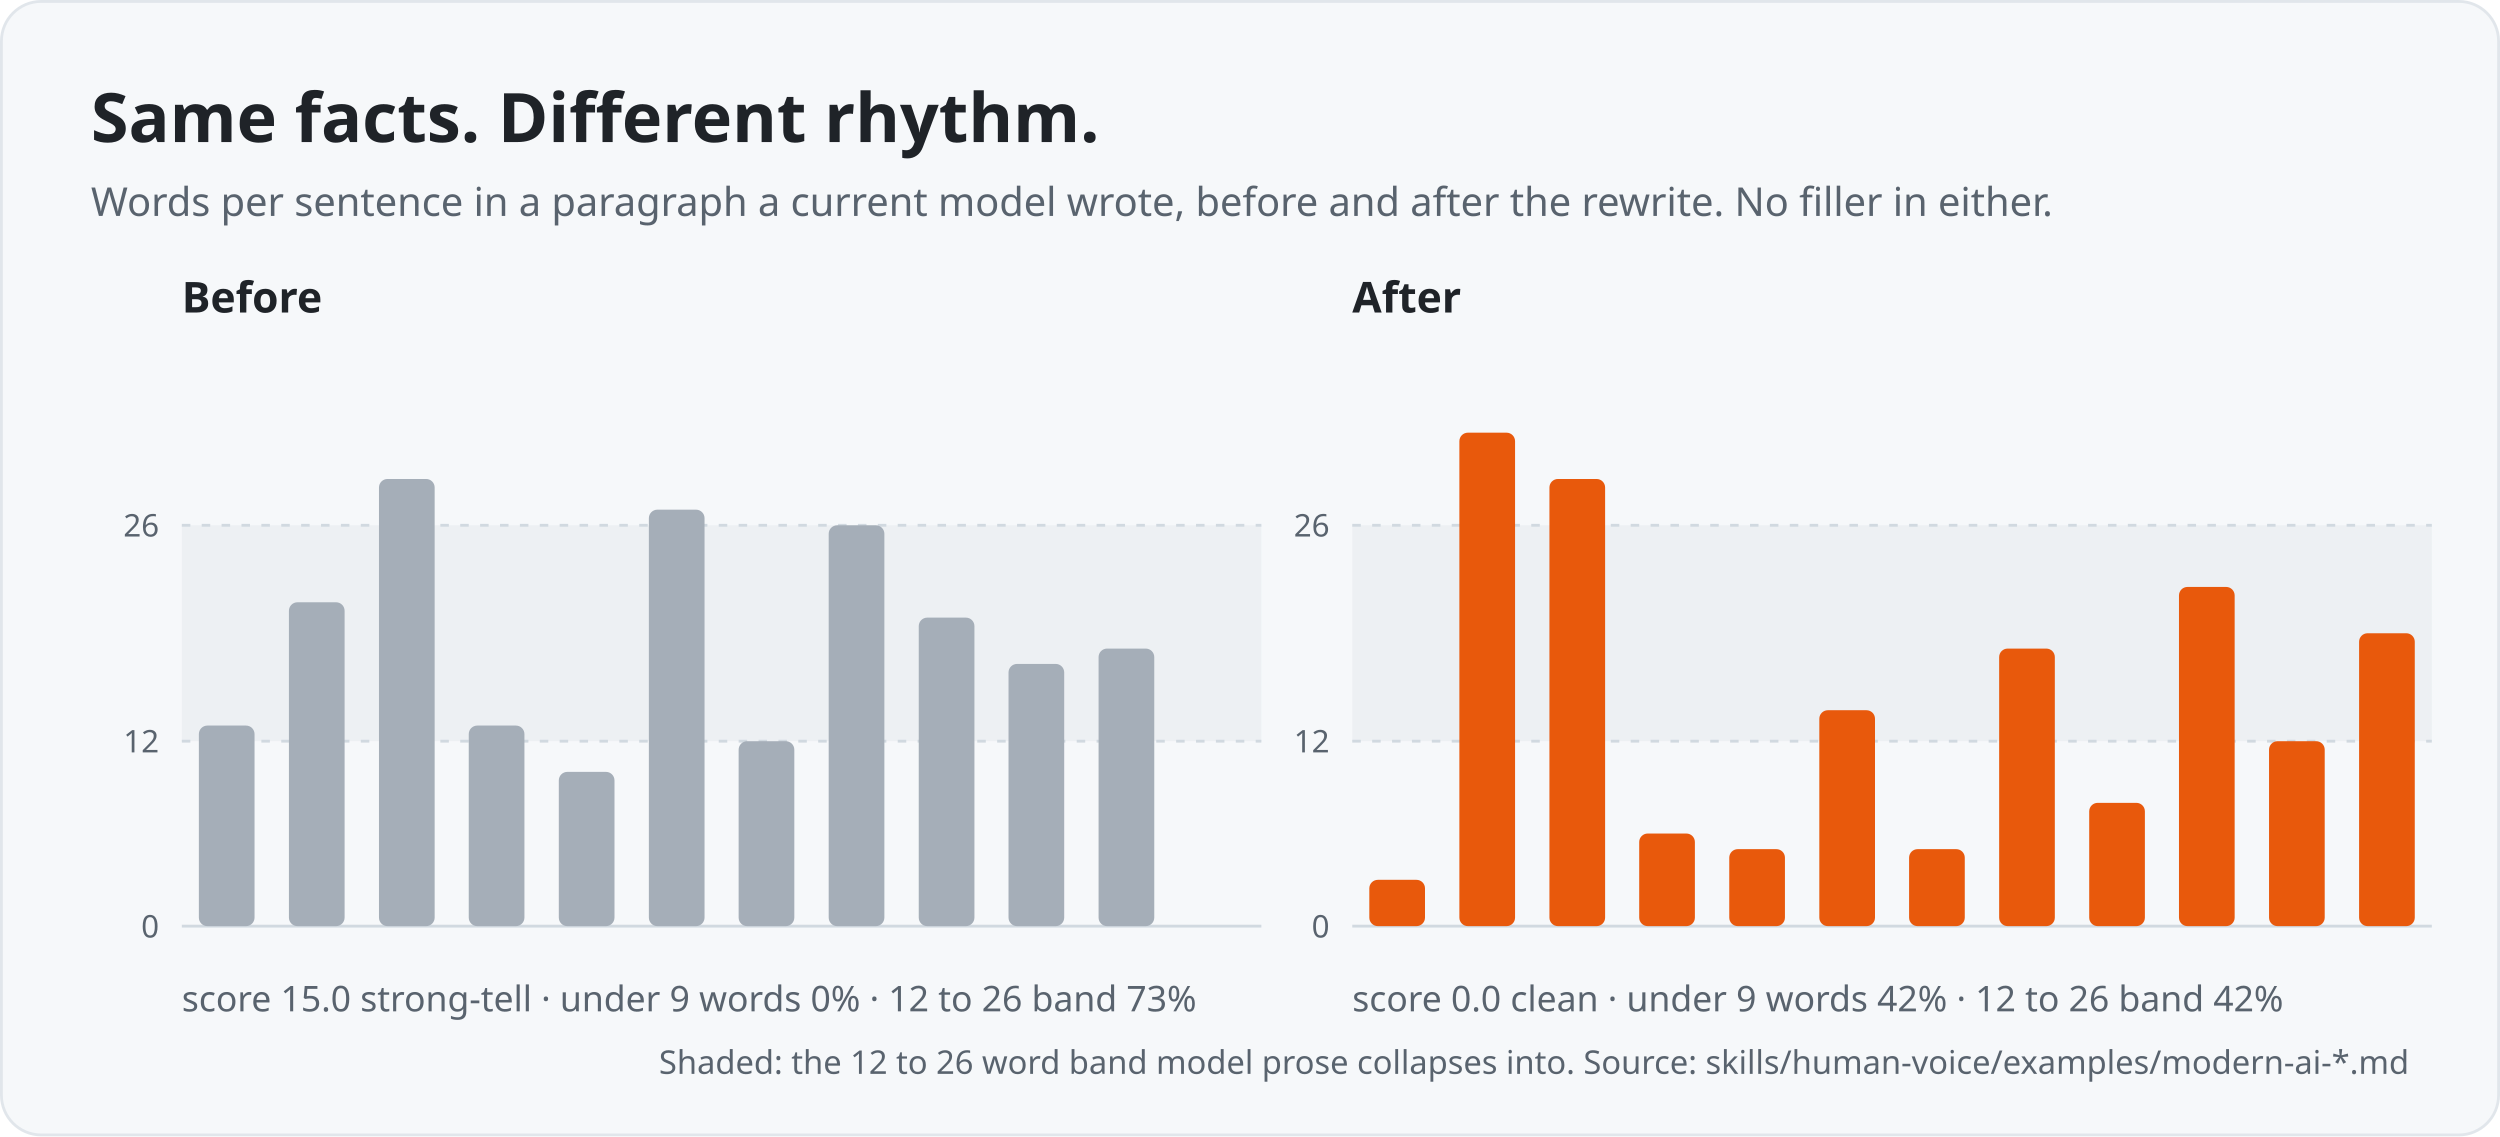
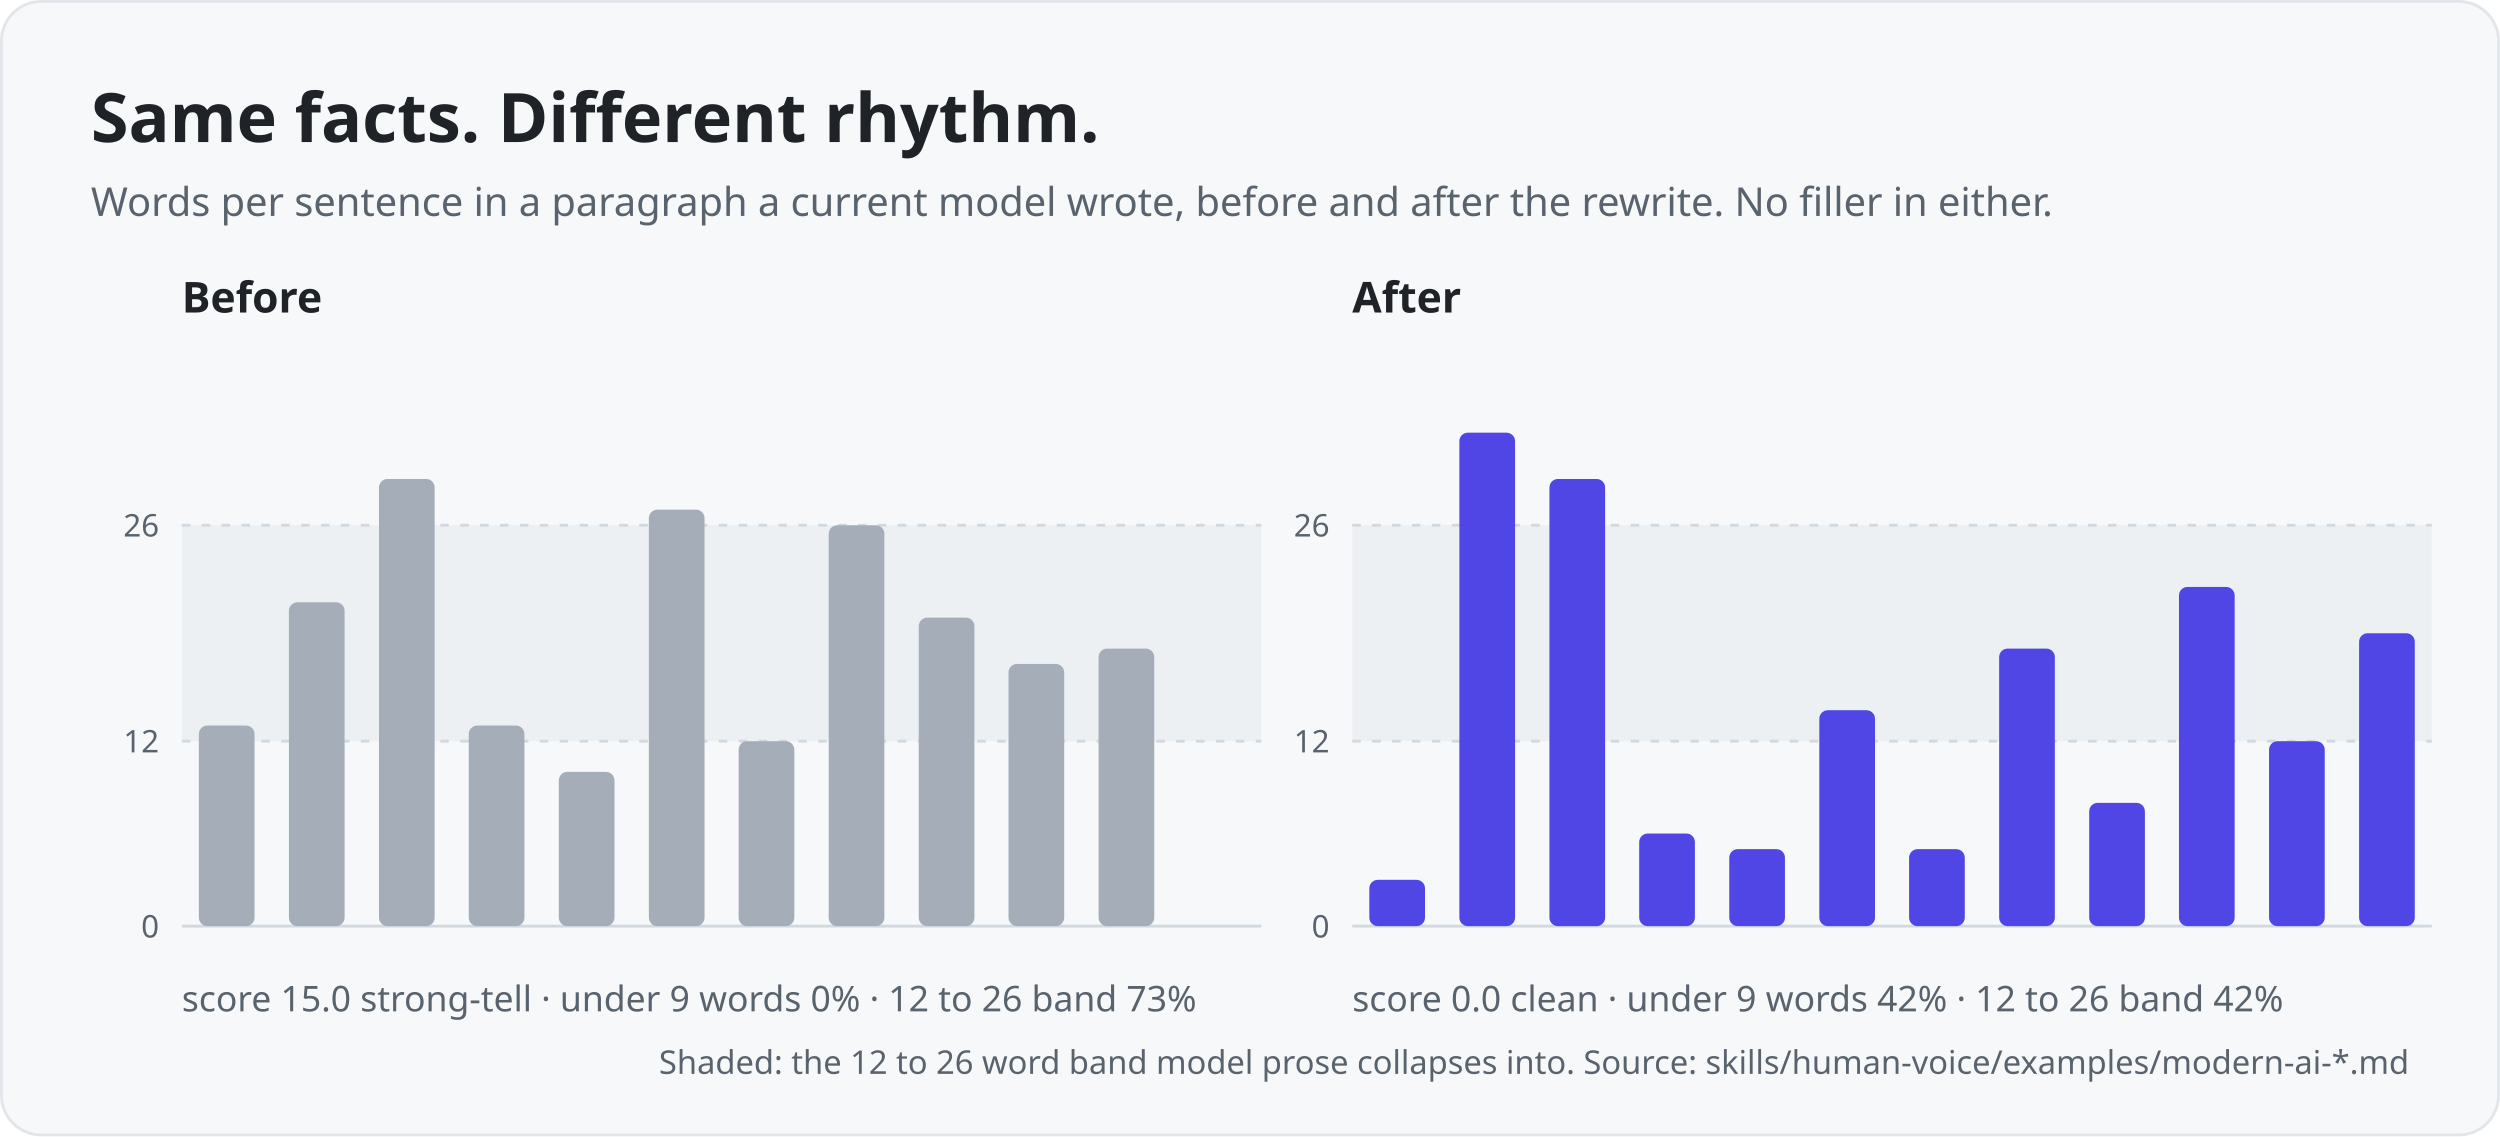
<svg xmlns="http://www.w3.org/2000/svg" width="880" height="400" viewBox="0 0 880 400" role="img" aria-label="Sentence lengths before and after a human-voice rewrite">
  <rect x="0.5" y="0.5" width="879" height="399" rx="14" fill="#F6F8FA" stroke="#E1E6EB" />
  <text x="32" y="50" font-family="-apple-system,BlinkMacSystemFont,'Segoe UI','Noto Sans',Helvetica,Arial,sans-serif" font-size="24" font-weight="700" fill="#1F2328" text-anchor="start">Same facts. Different rhythm.</text>
  <text x="32" y="76" font-family="-apple-system,BlinkMacSystemFont,'Segoe UI','Noto Sans',Helvetica,Arial,sans-serif" font-size="14" font-weight="400" fill="#59636E" text-anchor="start">Words per sentence in a paragraph a current model wrote, before and after the rewrite. No filler in either.</text>
  <text x="64" y="110" font-family="-apple-system,BlinkMacSystemFont,'Segoe UI','Noto Sans',Helvetica,Arial,sans-serif" font-size="15" font-weight="600" fill="#1F2328" text-anchor="start">Before</text>
  <rect x="64" y="184.9" width="380" height="76.0" fill="#EDF0F3" />
  <line x1="64" x2="444" y1="326.0" y2="326.0" stroke="#D1D9E0" stroke-width="1" />
  <text x="56" y="330.0" font-family="-apple-system,BlinkMacSystemFont,'Segoe UI','Noto Sans',Helvetica,Arial,sans-serif" font-size="11" font-weight="400" fill="#59636E" text-anchor="end">0</text>
  <line x1="64" x2="444" y1="260.9" y2="260.9" stroke="#D1D9E0" stroke-width="1" stroke-dasharray="3 4" />
  <text x="56" y="264.857" font-family="-apple-system,BlinkMacSystemFont,'Segoe UI','Noto Sans',Helvetica,Arial,sans-serif" font-size="11" font-weight="400" fill="#59636E" text-anchor="end">12</text>
  <line x1="64" x2="444" y1="184.9" y2="184.9" stroke="#D1D9E0" stroke-width="1" stroke-dasharray="3 4" />
  <text x="56" y="188.857" font-family="-apple-system,BlinkMacSystemFont,'Segoe UI','Noto Sans',Helvetica,Arial,sans-serif" font-size="11" font-weight="400" fill="#59636E" text-anchor="end">26</text>
  <rect x="70.0" y="255.4" width="19.6" height="70.6" rx="3" fill="#A5AEB8" />
  <rect x="101.7" y="212.0" width="19.6" height="114.0" rx="3" fill="#A5AEB8" />
  <rect x="133.4" y="168.6" width="19.6" height="157.4" rx="3" fill="#A5AEB8" />
  <rect x="165.0" y="255.4" width="19.6" height="70.6" rx="3" fill="#A5AEB8" />
  <rect x="196.7" y="271.7" width="19.6" height="54.3" rx="3" fill="#A5AEB8" />
  <rect x="228.4" y="179.4" width="19.6" height="146.6" rx="3" fill="#A5AEB8" />
  <rect x="260.0" y="260.9" width="19.6" height="65.1" rx="3" fill="#A5AEB8" />
  <rect x="291.7" y="184.9" width="19.6" height="141.1" rx="3" fill="#A5AEB8" />
  <rect x="323.4" y="217.4" width="19.6" height="108.6" rx="3" fill="#A5AEB8" />
  <rect x="355.0" y="233.7" width="19.6" height="92.3" rx="3" fill="#A5AEB8" />
  <rect x="386.7" y="228.3" width="19.6" height="97.7" rx="3" fill="#A5AEB8" />
  <text x="64" y="356.0" font-family="-apple-system,BlinkMacSystemFont,'Segoe UI','Noto Sans',Helvetica,Arial,sans-serif" font-size="12.5" font-weight="400" fill="#59636E" text-anchor="start">score 15.0 strong-tell  ·  under 9 words 0%  ·  12 to 26 band 73%</text>
  <text x="476" y="110" font-family="-apple-system,BlinkMacSystemFont,'Segoe UI','Noto Sans',Helvetica,Arial,sans-serif" font-size="15" font-weight="600" fill="#1F2328" text-anchor="start">After</text>
  <rect x="476" y="184.9" width="380" height="76.0" fill="#EDF0F3" />
  <line x1="476" x2="856" y1="326.0" y2="326.0" stroke="#D1D9E0" stroke-width="1" />
  <text x="468" y="330.0" font-family="-apple-system,BlinkMacSystemFont,'Segoe UI','Noto Sans',Helvetica,Arial,sans-serif" font-size="11" font-weight="400" fill="#59636E" text-anchor="end">0</text>
  <line x1="476" x2="856" y1="260.9" y2="260.9" stroke="#D1D9E0" stroke-width="1" stroke-dasharray="3 4" />
  <text x="468" y="264.857" font-family="-apple-system,BlinkMacSystemFont,'Segoe UI','Noto Sans',Helvetica,Arial,sans-serif" font-size="11" font-weight="400" fill="#59636E" text-anchor="end">12</text>
  <line x1="476" x2="856" y1="184.9" y2="184.9" stroke="#D1D9E0" stroke-width="1" stroke-dasharray="3 4" />
  <text x="468" y="188.857" font-family="-apple-system,BlinkMacSystemFont,'Segoe UI','Noto Sans',Helvetica,Arial,sans-serif" font-size="11" font-weight="400" fill="#59636E" text-anchor="end">26</text>
-   <rect x="482.0" y="309.7" width="19.6" height="16.3" rx="3" fill="#E8590C" />
-   <rect x="513.7" y="152.3" width="19.6" height="173.7" rx="3" fill="#E8590C" />
-   <rect x="545.4" y="168.6" width="19.6" height="157.4" rx="3" fill="#E8590C" />
-   <rect x="577.0" y="293.4" width="19.6" height="32.6" rx="3" fill="#E8590C" />
-   <rect x="608.7" y="298.9" width="19.6" height="27.1" rx="3" fill="#E8590C" />
-   <rect x="640.4" y="250.0" width="19.6" height="76.0" rx="3" fill="#E8590C" />
-   <rect x="672.0" y="298.9" width="19.6" height="27.1" rx="3" fill="#E8590C" />
-   <rect x="703.7" y="228.3" width="19.6" height="97.7" rx="3" fill="#E8590C" />
-   <rect x="735.4" y="282.6" width="19.6" height="43.4" rx="3" fill="#E8590C" />
-   <rect x="767.0" y="206.6" width="19.6" height="119.4" rx="3" fill="#E8590C" />
-   <rect x="798.7" y="260.9" width="19.6" height="65.1" rx="3" fill="#E8590C" />
-   <rect x="830.4" y="222.9" width="19.6" height="103.1" rx="3" fill="#E8590C" />
+   <rect x="482.0" y="309.7" width="19.6" height="16.3" rx="3" fill="#4F46E5" />
+   <rect x="513.7" y="152.3" width="19.6" height="173.7" rx="3" fill="#4F46E5" />
+   <rect x="545.4" y="168.6" width="19.6" height="157.4" rx="3" fill="#4F46E5" />
+   <rect x="577.0" y="293.4" width="19.6" height="32.6" rx="3" fill="#4F46E5" />
+   <rect x="608.7" y="298.9" width="19.6" height="27.1" rx="3" fill="#4F46E5" />
+   <rect x="640.4" y="250.0" width="19.6" height="76.0" rx="3" fill="#4F46E5" />
+   <rect x="672.0" y="298.9" width="19.6" height="27.1" rx="3" fill="#4F46E5" />
+   <rect x="703.7" y="228.3" width="19.6" height="97.7" rx="3" fill="#4F46E5" />
+   <rect x="735.4" y="282.6" width="19.6" height="43.4" rx="3" fill="#4F46E5" />
+   <rect x="767.0" y="206.6" width="19.6" height="119.4" rx="3" fill="#4F46E5" />
+   <rect x="798.7" y="260.9" width="19.6" height="65.1" rx="3" fill="#4F46E5" />
+   <rect x="830.4" y="222.9" width="19.6" height="103.1" rx="3" fill="#4F46E5" />
  <text x="476" y="356.0" font-family="-apple-system,BlinkMacSystemFont,'Segoe UI','Noto Sans',Helvetica,Arial,sans-serif" font-size="12.5" font-weight="400" fill="#59636E" text-anchor="start">score 0.0 clean  ·  under 9 words 42%  ·  12 to 26 band 42%</text>
  <text x="848" y="378" font-family="-apple-system,BlinkMacSystemFont,'Segoe UI','Noto Sans',Helvetica,Arial,sans-serif" font-size="11.5" font-weight="400" fill="#59636E" text-anchor="end">Shaded: the 12 to 26 word band model prose collapses into. Source: skills/human-voice/examples/modern-ai-*.md</text>
</svg>
